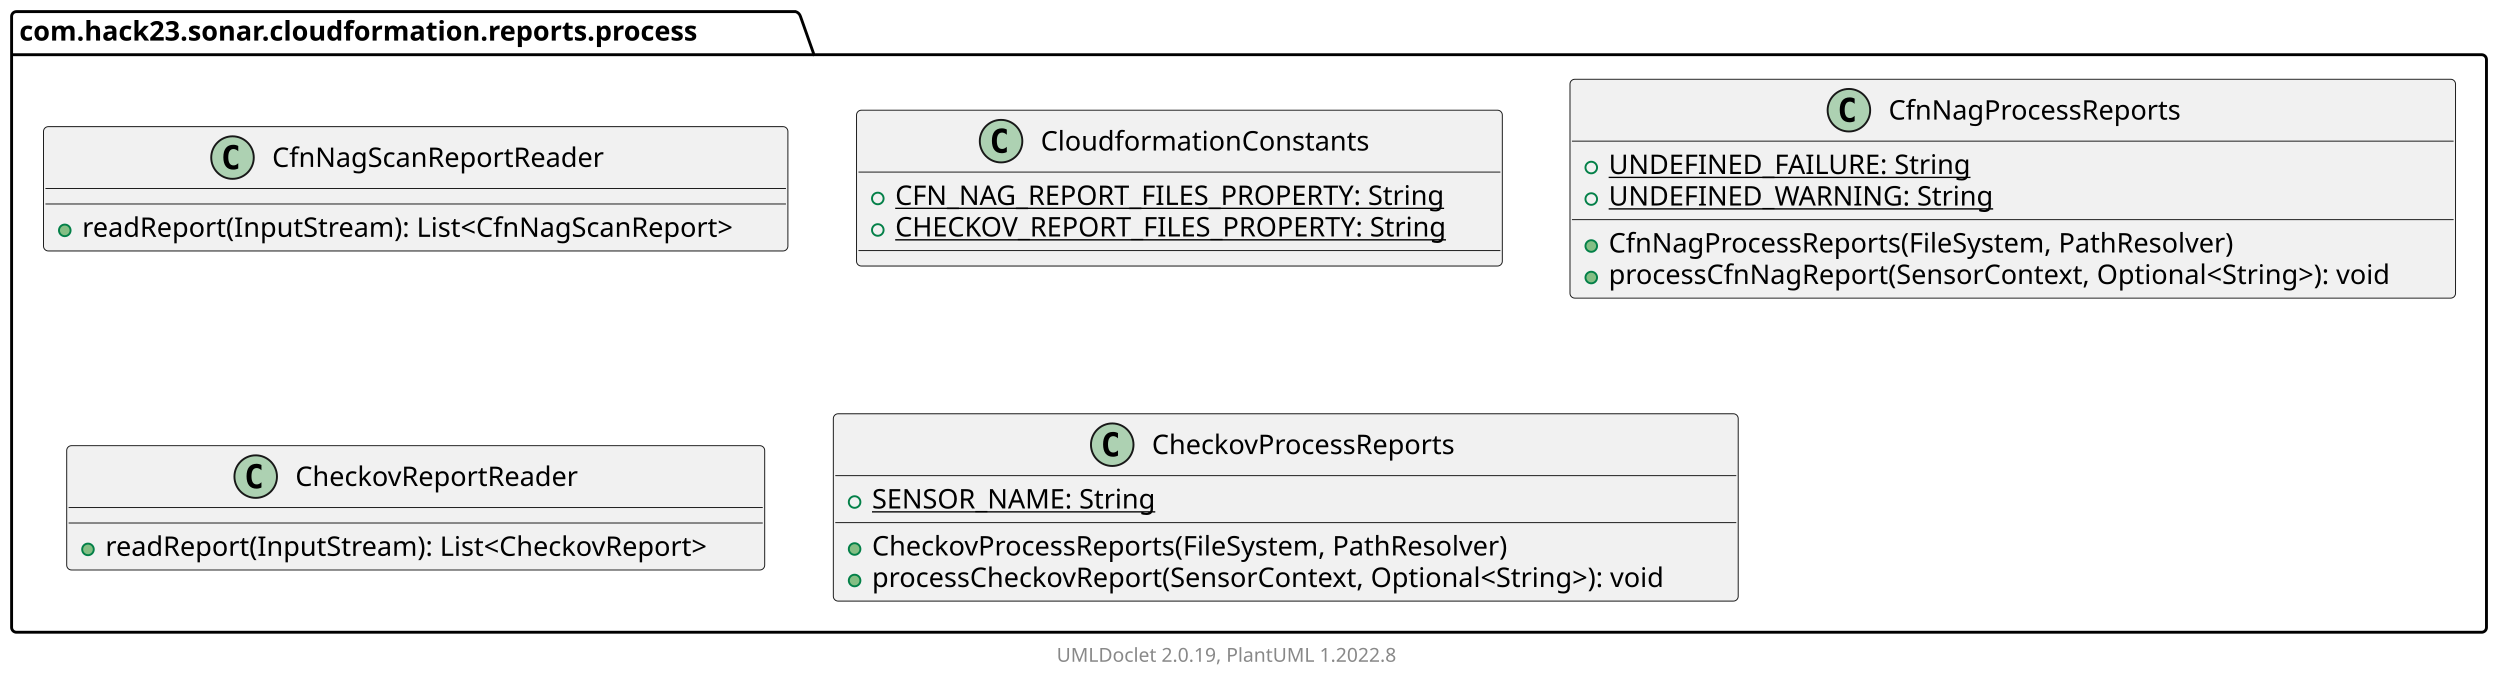
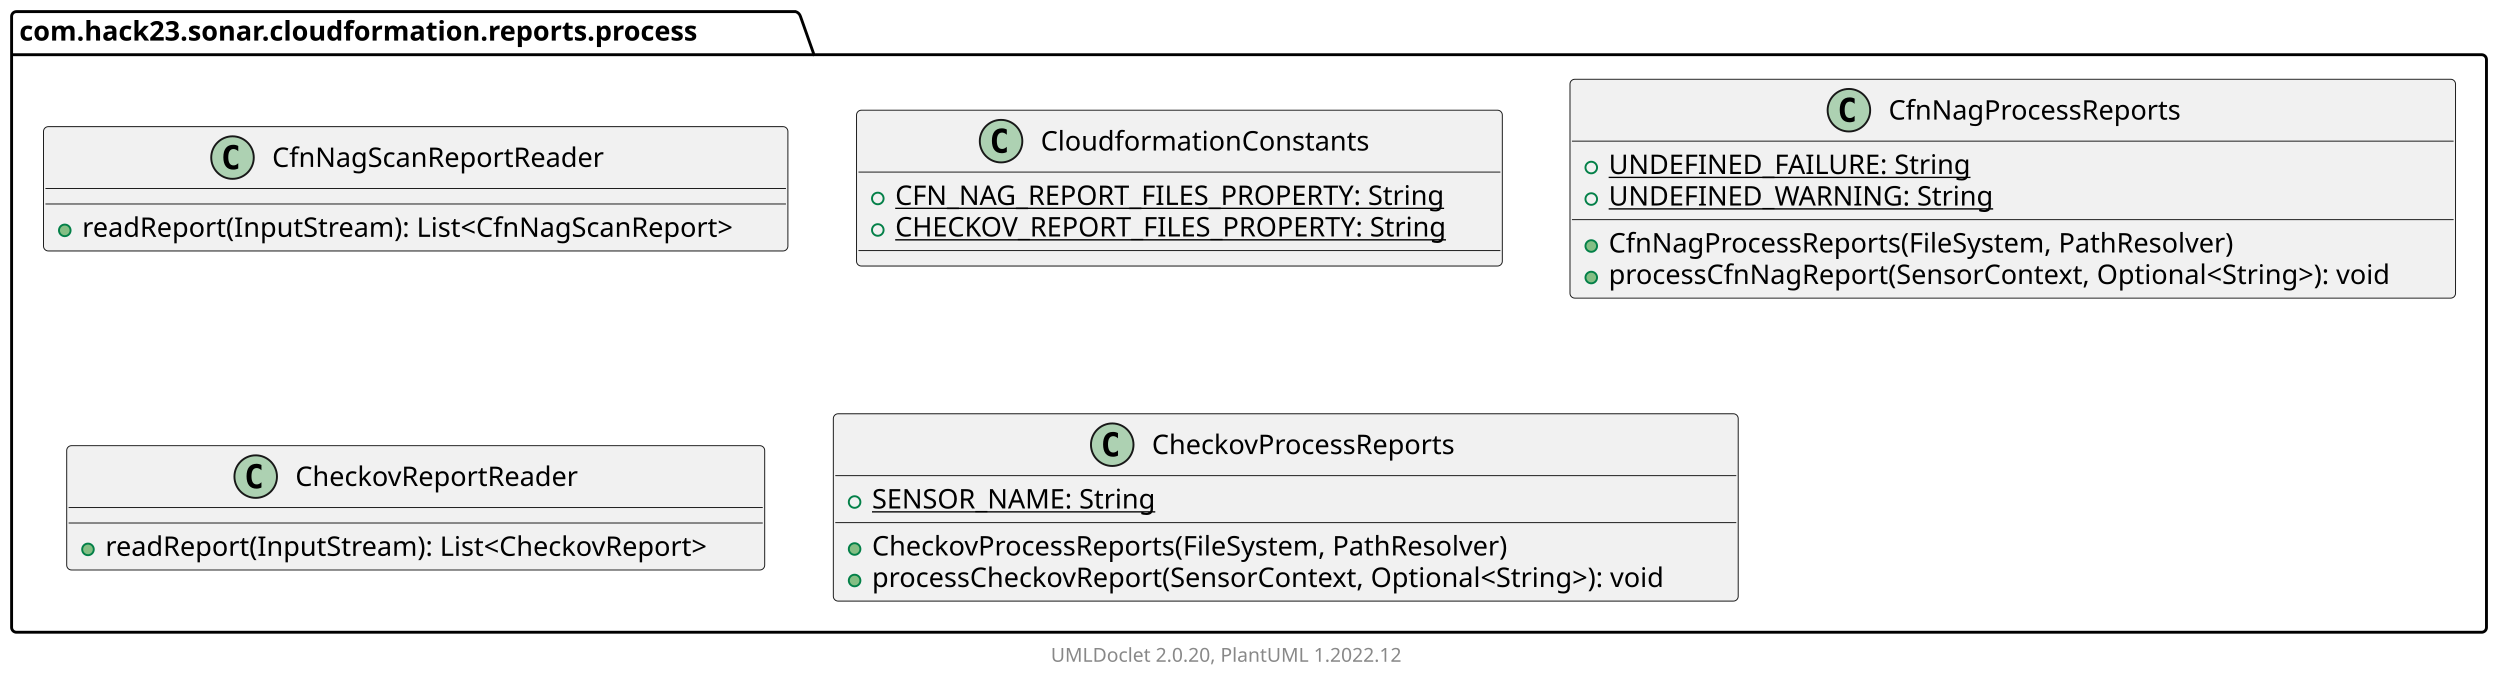
<svg xmlns="http://www.w3.org/2000/svg" xmlns:xlink="http://www.w3.org/1999/xlink" contentStyleType="text/css" height="352px" preserveAspectRatio="none" style="width:1293px;height:352px;background:#FFFFFF;" version="1.1" viewBox="0 0 1293 352" width="1293px" zoomAndPan="magnify">
  <defs />
  <g>
    <g id="cluster_com.hack23.sonar.cloudformation.reports.process">
      <path d="M8.5,6 L411.5,6 A3.75,3.75 0 0 1 414,8.5 L421,28.297 L1283.5,28.297 A2.5,2.5 0 0 1 1286,30.797 L1286,324.5 A2.5,2.5 0 0 1 1283.5,327 L8.5,327 A2.5,2.5 0 0 1 6,324.5 L6,8.5 A2.5,2.5 0 0 1 8.5,6 " fill="none" style="stroke:#000000;stroke-width:1.5;" />
      <line style="stroke:#000000;stroke-width:1.5;" x1="6" x2="421" y1="28.297" y2="28.297" />
      <text fill="#000000" font-family="sans-serif" font-size="14" font-weight="bold" lengthAdjust="spacing" textLength="402" x="10" y="20.995">com.hack23.sonar.cloudformation.reports.process</text>
    </g>
    <a href="CfnNagScanReportReader.html" target="_top" title="CfnNagScanReportReader.html" xlink:actuate="onRequest" xlink:href="CfnNagScanReportReader.html" xlink:show="new" xlink:title="CfnNagScanReportReader.html" xlink:type="simple">
      <g id="elem_com.hack23.sonar.cloudformation.reports.process.CfnNagScanReportReader">
        <rect codeLine="3" fill="#F1F1F1" height="64.297" id="com.hack23.sonar.cloudformation.reports.process.CfnNagScanReportReader" rx="2.5" ry="2.5" style="stroke:#181818;stroke-width:0.5;" width="385" x="22.5" y="65.5" />
        <ellipse cx="120.25" cy="81.5" fill="#ADD1B2" rx="11" ry="11" style="stroke:#181818;stroke-width:1.0;" />
        <path d="M123.219,87.141 Q122.641,87.438 122,87.578 Q121.359,87.734 120.656,87.734 Q118.156,87.734 116.828,86.094 Q115.516,84.438 115.516,81.312 Q115.516,78.188 116.828,76.531 Q118.156,74.875 120.656,74.875 Q121.359,74.875 122,75.031 Q122.656,75.188 123.219,75.484 L123.219,78.203 Q122.594,77.625 122,77.359 Q121.406,77.078 120.781,77.078 Q119.438,77.078 118.75,78.156 Q118.062,79.219 118.062,81.312 Q118.062,83.406 118.75,84.484 Q119.438,85.547 120.781,85.547 Q121.406,85.547 122,85.281 Q122.594,85 123.219,84.422 L123.219,87.141 Z " fill="#000000" />
        <text fill="#000000" font-family="sans-serif" font-size="14" lengthAdjust="spacing" textLength="181" x="140.75" y="86.347">CfnNagScanReportReader</text>
        <line style="stroke:#181818;stroke-width:0.5;" x1="23.5" x2="406.5" y1="97.5" y2="97.5" />
        <line style="stroke:#181818;stroke-width:0.5;" x1="23.5" x2="406.5" y1="105.5" y2="105.5" />
        <ellipse cx="33.5" cy="119.148" fill="#84BE84" rx="3" ry="3" style="stroke:#038048;stroke-width:1.0;" />
        <text fill="#000000" font-family="sans-serif" font-size="14" lengthAdjust="spacing" textLength="359" x="42.5" y="122.495">readReport(InputStream): List&lt;CfnNagScanReport&gt;</text>
      </g>
    </a>
    <a href="CloudformationConstants.html" target="_top" title="CloudformationConstants.html" xlink:actuate="onRequest" xlink:href="CloudformationConstants.html" xlink:show="new" xlink:title="CloudformationConstants.html" xlink:type="simple">
      <g id="elem_com.hack23.sonar.cloudformation.reports.process.CloudformationConstants">
        <rect codeLine="7" fill="#F1F1F1" height="80.594" id="com.hack23.sonar.cloudformation.reports.process.CloudformationConstants" rx="2.5" ry="2.5" style="stroke:#181818;stroke-width:0.5;" width="334" x="443" y="57" />
        <ellipse cx="517.75" cy="73" fill="#ADD1B2" rx="11" ry="11" style="stroke:#181818;stroke-width:1.0;" />
        <path d="M520.719,78.641 Q520.141,78.938 519.5,79.078 Q518.859,79.234 518.156,79.234 Q515.656,79.234 514.328,77.594 Q513.016,75.938 513.016,72.812 Q513.016,69.688 514.328,68.031 Q515.656,66.375 518.156,66.375 Q518.859,66.375 519.5,66.531 Q520.156,66.688 520.719,66.984 L520.719,69.703 Q520.094,69.125 519.5,68.859 Q518.906,68.578 518.281,68.578 Q516.938,68.578 516.25,69.656 Q515.562,70.719 515.562,72.812 Q515.562,74.906 516.25,75.984 Q516.938,77.047 518.281,77.047 Q518.906,77.047 519.5,76.781 Q520.094,76.5 520.719,75.922 L520.719,78.641 Z " fill="#000000" />
        <text fill="#000000" font-family="sans-serif" font-size="14" lengthAdjust="spacing" textLength="176" x="538.25" y="77.847">CloudformationConstants</text>
        <line style="stroke:#181818;stroke-width:0.5;" x1="444" x2="776" y1="89" y2="89" />
        <ellipse cx="454" cy="102.648" fill="none" rx="3" ry="3" style="stroke:#038048;stroke-width:1.0;" />
        <text fill="#000000" font-family="sans-serif" font-size="14" lengthAdjust="spacing" text-decoration="underline" textLength="305" x="463" y="105.995">CFN_NAG_REPORT_FILES_PROPERTY: String</text>
        <ellipse cx="454" cy="118.945" fill="none" rx="3" ry="3" style="stroke:#038048;stroke-width:1.0;" />
        <text fill="#000000" font-family="sans-serif" font-size="14" lengthAdjust="spacing" text-decoration="underline" textLength="308" x="463" y="122.292">CHECKOV_REPORT_FILES_PROPERTY: String</text>
        <line style="stroke:#181818;stroke-width:0.5;" x1="444" x2="776" y1="129.594" y2="129.594" />
      </g>
    </a>
    <a href="CfnNagProcessReports.html" target="_top" title="CfnNagProcessReports.html" xlink:actuate="onRequest" xlink:href="CfnNagProcessReports.html" xlink:show="new" xlink:title="CfnNagProcessReports.html" xlink:type="simple">
      <g id="elem_com.hack23.sonar.cloudformation.reports.process.CfnNagProcessReports">
        <rect codeLine="12" fill="#F1F1F1" height="113.188" id="com.hack23.sonar.cloudformation.reports.process.CfnNagProcessReports" rx="2.5" ry="2.5" style="stroke:#181818;stroke-width:0.5;" width="458" x="812" y="41" />
        <ellipse cx="956.25" cy="57" fill="#ADD1B2" rx="11" ry="11" style="stroke:#181818;stroke-width:1.0;" />
        <path d="M959.219,62.641 Q958.641,62.938 958,63.078 Q957.359,63.234 956.656,63.234 Q954.156,63.234 952.828,61.594 Q951.516,59.938 951.516,56.812 Q951.516,53.688 952.828,52.031 Q954.156,50.375 956.656,50.375 Q957.359,50.375 958,50.531 Q958.656,50.688 959.219,50.984 L959.219,53.703 Q958.594,53.125 958,52.859 Q957.406,52.578 956.781,52.578 Q955.438,52.578 954.75,53.656 Q954.062,54.719 954.062,56.812 Q954.062,58.906 954.75,59.984 Q955.438,61.047 956.781,61.047 Q957.406,61.047 958,60.781 Q958.594,60.5 959.219,59.922 L959.219,62.641 Z " fill="#000000" />
        <text fill="#000000" font-family="sans-serif" font-size="14" lengthAdjust="spacing" textLength="161" x="976.75" y="61.847">CfnNagProcessReports</text>
        <line style="stroke:#181818;stroke-width:0.5;" x1="813" x2="1269" y1="73" y2="73" />
        <ellipse cx="823" cy="86.648" fill="none" rx="3" ry="3" style="stroke:#038048;stroke-width:1.0;" />
        <text fill="#000000" font-family="sans-serif" font-size="14" lengthAdjust="spacing" text-decoration="underline" textLength="193" x="832" y="89.995">UNDEFINED_FAILURE: String</text>
        <ellipse cx="823" cy="102.945" fill="none" rx="3" ry="3" style="stroke:#038048;stroke-width:1.0;" />
        <text fill="#000000" font-family="sans-serif" font-size="14" lengthAdjust="spacing" text-decoration="underline" textLength="203" x="832" y="106.292">UNDEFINED_WARNING: String</text>
        <line style="stroke:#181818;stroke-width:0.5;" x1="813" x2="1269" y1="113.594" y2="113.594" />
        <ellipse cx="823" cy="127.242" fill="#84BE84" rx="3" ry="3" style="stroke:#038048;stroke-width:1.0;" />
        <text fill="#000000" font-family="sans-serif" font-size="14" lengthAdjust="spacing" textLength="344" x="832" y="130.589">CfnNagProcessReports(FileSystem, PathResolver)</text>
        <ellipse cx="823" cy="143.539" fill="#84BE84" rx="3" ry="3" style="stroke:#038048;stroke-width:1.0;" />
        <text fill="#000000" font-family="sans-serif" font-size="14" lengthAdjust="spacing" textLength="432" x="832" y="146.886">processCfnNagReport(SensorContext, Optional&lt;String&gt;): void</text>
      </g>
    </a>
    <a href="CheckovReportReader.html" target="_top" title="CheckovReportReader.html" xlink:actuate="onRequest" xlink:href="CheckovReportReader.html" xlink:show="new" xlink:title="CheckovReportReader.html" xlink:type="simple">
      <g id="elem_com.hack23.sonar.cloudformation.reports.process.CheckovReportReader">
        <rect codeLine="19" fill="#F1F1F1" height="64.297" id="com.hack23.sonar.cloudformation.reports.process.CheckovReportReader" rx="2.5" ry="2.5" style="stroke:#181818;stroke-width:0.5;" width="361" x="34.5" y="230.5" />
        <ellipse cx="132.25" cy="246.5" fill="#ADD1B2" rx="11" ry="11" style="stroke:#181818;stroke-width:1.0;" />
        <path d="M135.219,252.141 Q134.641,252.438 134,252.578 Q133.359,252.734 132.656,252.734 Q130.156,252.734 128.828,251.094 Q127.516,249.438 127.516,246.312 Q127.516,243.188 128.828,241.531 Q130.156,239.875 132.656,239.875 Q133.359,239.875 134,240.031 Q134.656,240.188 135.219,240.484 L135.219,243.203 Q134.594,242.625 134,242.359 Q133.406,242.078 132.781,242.078 Q131.438,242.078 130.75,243.156 Q130.062,244.219 130.062,246.312 Q130.062,248.406 130.75,249.484 Q131.438,250.547 132.781,250.547 Q133.406,250.547 134,250.281 Q134.594,250 135.219,249.422 L135.219,252.141 Z " fill="#000000" />
        <text fill="#000000" font-family="sans-serif" font-size="14" lengthAdjust="spacing" textLength="157" x="152.75" y="251.347">CheckovReportReader</text>
        <line style="stroke:#181818;stroke-width:0.5;" x1="35.5" x2="394.5" y1="262.5" y2="262.5" />
        <line style="stroke:#181818;stroke-width:0.5;" x1="35.5" x2="394.5" y1="270.5" y2="270.5" />
        <ellipse cx="45.5" cy="284.148" fill="#84BE84" rx="3" ry="3" style="stroke:#038048;stroke-width:1.0;" />
        <text fill="#000000" font-family="sans-serif" font-size="14" lengthAdjust="spacing" textLength="335" x="54.5" y="287.495">readReport(InputStream): List&lt;CheckovReport&gt;</text>
      </g>
    </a>
    <a href="CheckovProcessReports.html" target="_top" title="CheckovProcessReports.html" xlink:actuate="onRequest" xlink:href="CheckovProcessReports.html" xlink:show="new" xlink:title="CheckovProcessReports.html" xlink:type="simple">
      <g id="elem_com.hack23.sonar.cloudformation.reports.process.CheckovProcessReports">
        <rect codeLine="23" fill="#F1F1F1" height="96.891" id="com.hack23.sonar.cloudformation.reports.process.CheckovProcessReports" rx="2.5" ry="2.5" style="stroke:#181818;stroke-width:0.5;" width="468" x="431" y="214" />
        <ellipse cx="575.25" cy="230" fill="#ADD1B2" rx="11" ry="11" style="stroke:#181818;stroke-width:1.0;" />
        <path d="M578.219,235.641 Q577.641,235.938 577,236.078 Q576.359,236.234 575.656,236.234 Q573.156,236.234 571.828,234.594 Q570.516,232.938 570.516,229.812 Q570.516,226.688 571.828,225.031 Q573.156,223.375 575.656,223.375 Q576.359,223.375 577,223.531 Q577.656,223.688 578.219,223.984 L578.219,226.703 Q577.594,226.125 577,225.859 Q576.406,225.578 575.781,225.578 Q574.438,225.578 573.75,226.656 Q573.062,227.719 573.062,229.812 Q573.062,231.906 573.75,232.984 Q574.438,234.047 575.781,234.047 Q576.406,234.047 577,233.781 Q577.594,233.5 578.219,232.922 L578.219,235.641 Z " fill="#000000" />
        <text fill="#000000" font-family="sans-serif" font-size="14" lengthAdjust="spacing" textLength="171" x="595.75" y="234.847">CheckovProcessReports</text>
        <line style="stroke:#181818;stroke-width:0.5;" x1="432" x2="898" y1="246" y2="246" />
        <ellipse cx="442" cy="259.648" fill="none" rx="3" ry="3" style="stroke:#038048;stroke-width:1.0;" />
        <text fill="#000000" font-family="sans-serif" font-size="14" lengthAdjust="spacing" text-decoration="underline" textLength="154" x="451" y="262.995">SENSOR_NAME: String</text>
        <line style="stroke:#181818;stroke-width:0.5;" x1="432" x2="898" y1="270.297" y2="270.297" />
        <ellipse cx="442" cy="283.945" fill="#84BE84" rx="3" ry="3" style="stroke:#038048;stroke-width:1.0;" />
        <text fill="#000000" font-family="sans-serif" font-size="14" lengthAdjust="spacing" textLength="354" x="451" y="287.292">CheckovProcessReports(FileSystem, PathResolver)</text>
        <ellipse cx="442" cy="300.242" fill="#84BE84" rx="3" ry="3" style="stroke:#038048;stroke-width:1.0;" />
        <text fill="#000000" font-family="sans-serif" font-size="14" lengthAdjust="spacing" textLength="442" x="451" y="303.589">processCheckovReport(SensorContext, Optional&lt;String&gt;): void</text>
      </g>
    </a>
-     <rect fill="none" height="11.641" style="stroke:none;stroke-width:1.0;" width="186" x="546.5" y="333" />
-     <text fill="#888888" font-family="sans-serif" font-size="10" lengthAdjust="spacing" textLength="186" x="546.5" y="342.282">UMLDoclet 2.0.19, PlantUML 1.2022.8</text>
+     <rect fill="none" height="11.641" style="stroke:none;stroke-width:1.0;" width="192" x="543.5" y="333" />
+     <text fill="#888888" font-family="sans-serif" font-size="10" lengthAdjust="spacing" textLength="192" x="543.5" y="342.282">UMLDoclet 2.0.20, PlantUML 1.2022.12</text>
  </g>
</svg>
